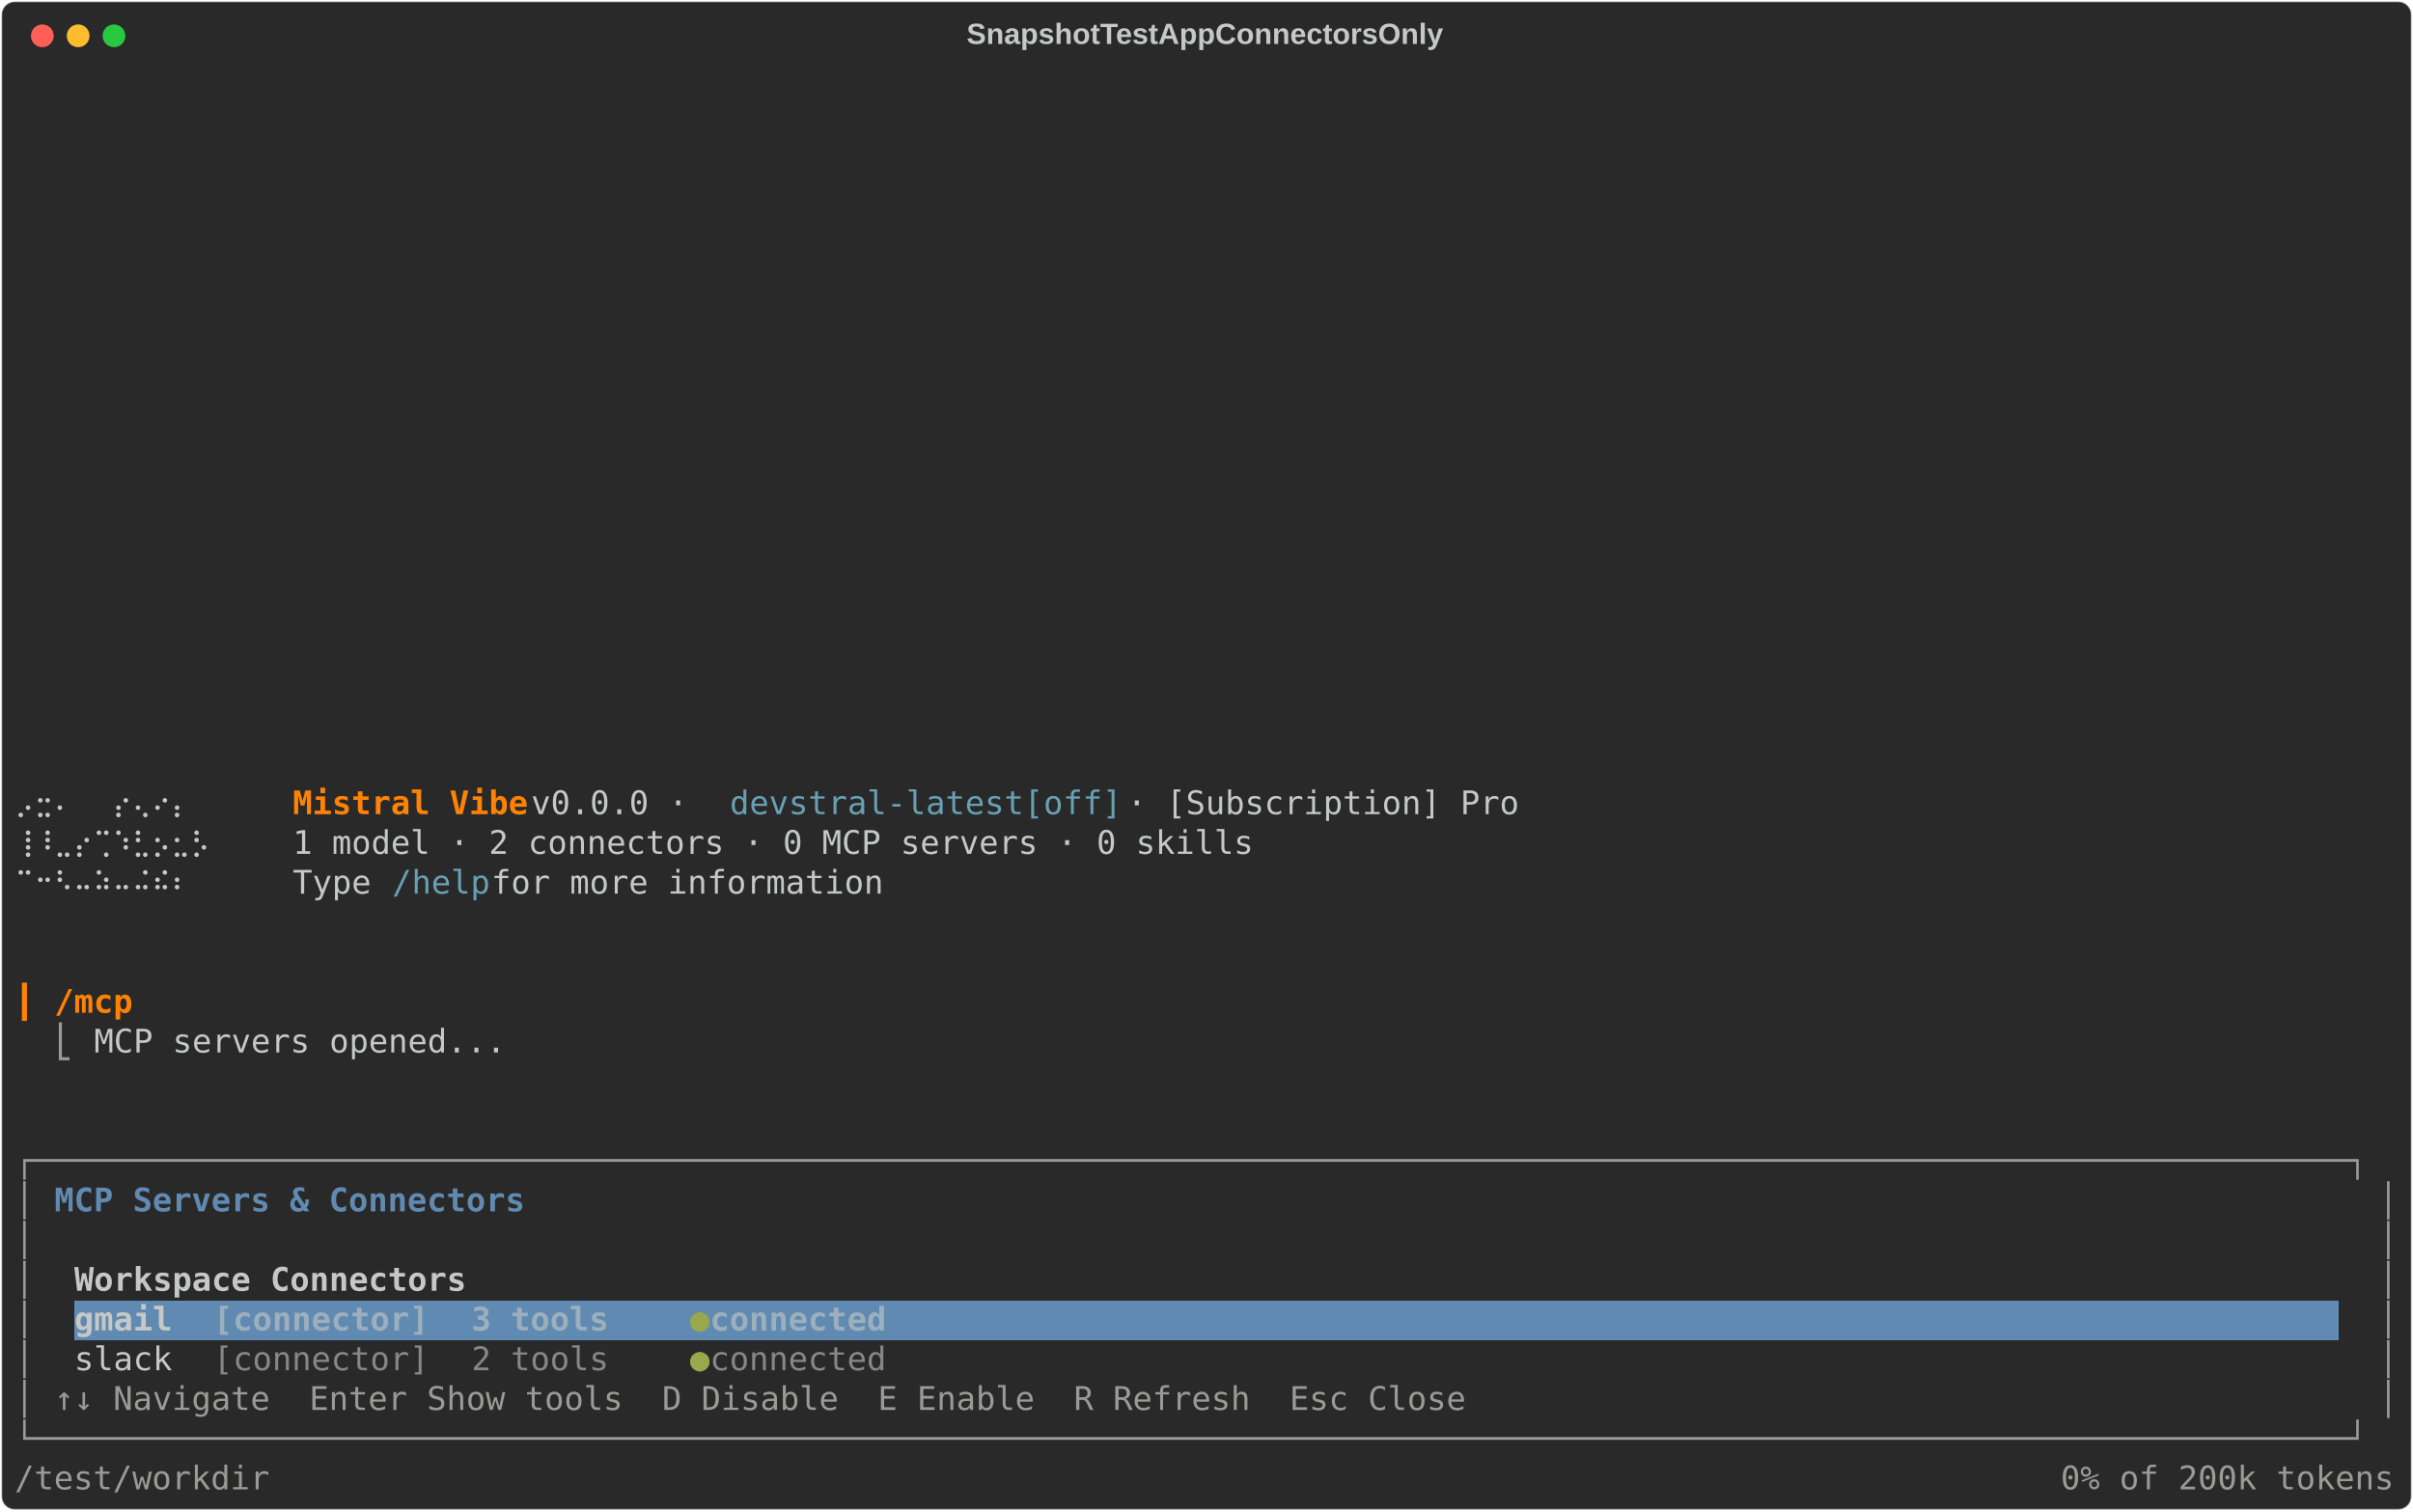
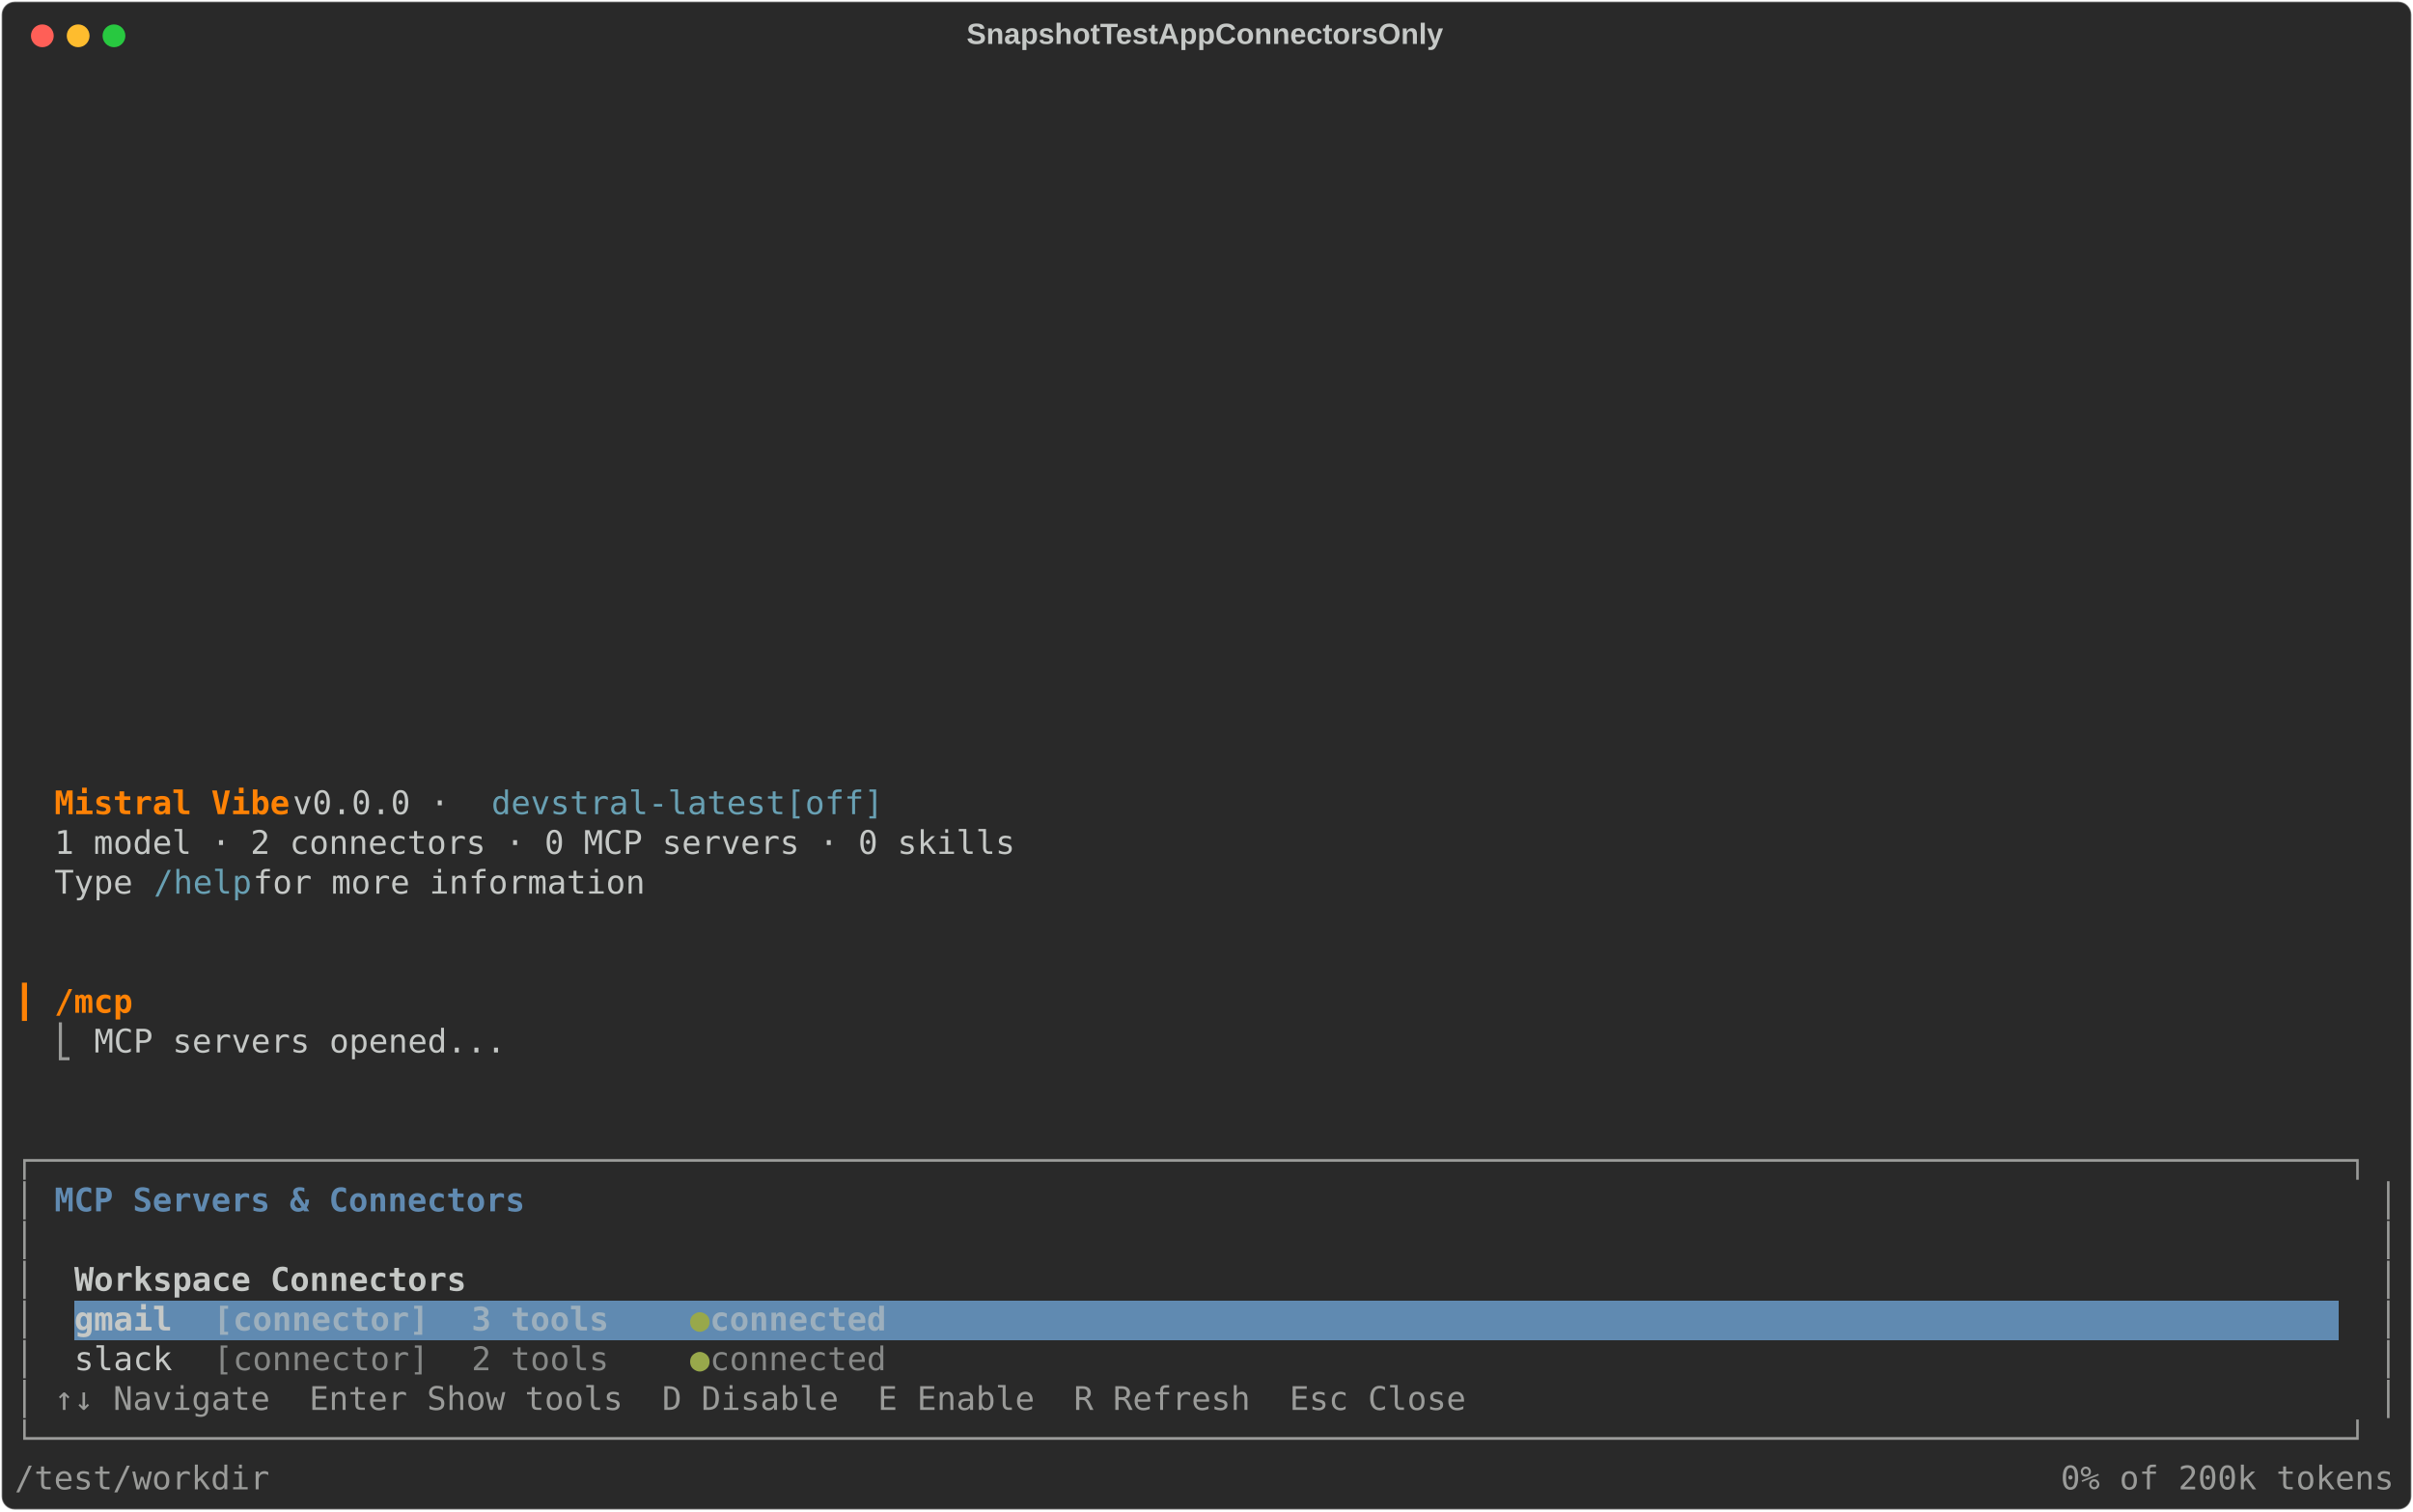
<svg xmlns="http://www.w3.org/2000/svg" class="rich-terminal" viewBox="0 0 1482 928.4">
  <style>

    @font-face {
        font-family: "Fira Code";
        src: local("FiraCode-Regular"),
                url("https://cdnjs.cloudflare.com/ajax/libs/firacode/6.2.0/woff2/FiraCode-Regular.woff2") format("woff2"),
                url("https://cdnjs.cloudflare.com/ajax/libs/firacode/6.2.0/woff/FiraCode-Regular.woff") format("woff");
        font-style: normal;
        font-weight: 400;
    }
    @font-face {
        font-family: "Fira Code";
        src: local("FiraCode-Bold"),
                url("https://cdnjs.cloudflare.com/ajax/libs/firacode/6.2.0/woff2/FiraCode-Bold.woff2") format("woff2"),
                url("https://cdnjs.cloudflare.com/ajax/libs/firacode/6.2.0/woff/FiraCode-Bold.woff") format("woff");
        font-style: bold;
        font-weight: 700;
    }

    .terminal-matrix {
        font-family: Fira Code, monospace;
        font-size: 20px;
        line-height: 24.4px;
        font-variant-east-asian: full-width;
    }

    .terminal-title {
        font-size: 18px;
        font-weight: bold;
        font-family: arial;
    }

    .terminal-r1 { fill: #c5c8c6 }
.terminal-r2 { fill: #ff8205;font-weight: bold }
.terminal-r3 { fill: #68a0b3 }
.terminal-r4 { fill: #ff8205 }
.terminal-r5 { fill: #9a9b99 }
.terminal-r6 { fill: #608ab1;font-weight: bold }
.terminal-r7 { fill: #c5c8c6;font-weight: bold }
.terminal-r8 { fill: #9cafbd;font-weight: bold }
.terminal-r9 { fill: #98a84b;font-weight: bold }
.terminal-r10 { fill: #868887 }
.terminal-r11 { fill: #98a84b }
    </style>
  <defs>
    <clipPath id="terminal-clip-terminal">
      <rect x="0" y="0" width="1463.0" height="877.4" />
    </clipPath>
    <clipPath id="terminal-line-0">
      <rect x="0" y="1.5" width="1464" height="24.65" />
    </clipPath>
    <clipPath id="terminal-line-1">
      <rect x="0" y="25.9" width="1464" height="24.65" />
    </clipPath>
    <clipPath id="terminal-line-2">
      <rect x="0" y="50.3" width="1464" height="24.65" />
    </clipPath>
    <clipPath id="terminal-line-3">
      <rect x="0" y="74.7" width="1464" height="24.65" />
    </clipPath>
    <clipPath id="terminal-line-4">
      <rect x="0" y="99.1" width="1464" height="24.65" />
    </clipPath>
    <clipPath id="terminal-line-5">
      <rect x="0" y="123.5" width="1464" height="24.65" />
    </clipPath>
    <clipPath id="terminal-line-6">
      <rect x="0" y="147.9" width="1464" height="24.65" />
    </clipPath>
    <clipPath id="terminal-line-7">
      <rect x="0" y="172.3" width="1464" height="24.65" />
    </clipPath>
    <clipPath id="terminal-line-8">
      <rect x="0" y="196.7" width="1464" height="24.65" />
    </clipPath>
    <clipPath id="terminal-line-9">
      <rect x="0" y="221.1" width="1464" height="24.65" />
    </clipPath>
    <clipPath id="terminal-line-10">
      <rect x="0" y="245.5" width="1464" height="24.65" />
    </clipPath>
    <clipPath id="terminal-line-11">
      <rect x="0" y="269.9" width="1464" height="24.65" />
    </clipPath>
    <clipPath id="terminal-line-12">
      <rect x="0" y="294.3" width="1464" height="24.65" />
    </clipPath>
    <clipPath id="terminal-line-13">
      <rect x="0" y="318.7" width="1464" height="24.65" />
    </clipPath>
    <clipPath id="terminal-line-14">
      <rect x="0" y="343.1" width="1464" height="24.65" />
    </clipPath>
    <clipPath id="terminal-line-15">
      <rect x="0" y="367.5" width="1464" height="24.65" />
    </clipPath>
    <clipPath id="terminal-line-16">
      <rect x="0" y="391.9" width="1464" height="24.65" />
    </clipPath>
    <clipPath id="terminal-line-17">
      <rect x="0" y="416.3" width="1464" height="24.65" />
    </clipPath>
    <clipPath id="terminal-line-18">
      <rect x="0" y="440.7" width="1464" height="24.65" />
    </clipPath>
    <clipPath id="terminal-line-19">
      <rect x="0" y="465.1" width="1464" height="24.65" />
    </clipPath>
    <clipPath id="terminal-line-20">
      <rect x="0" y="489.5" width="1464" height="24.65" />
    </clipPath>
    <clipPath id="terminal-line-21">
      <rect x="0" y="513.9" width="1464" height="24.65" />
    </clipPath>
    <clipPath id="terminal-line-22">
      <rect x="0" y="538.3" width="1464" height="24.65" />
    </clipPath>
    <clipPath id="terminal-line-23">
      <rect x="0" y="562.7" width="1464" height="24.65" />
    </clipPath>
    <clipPath id="terminal-line-24">
      <rect x="0" y="587.1" width="1464" height="24.65" />
    </clipPath>
    <clipPath id="terminal-line-25">
      <rect x="0" y="611.5" width="1464" height="24.65" />
    </clipPath>
    <clipPath id="terminal-line-26">
      <rect x="0" y="635.9" width="1464" height="24.65" />
    </clipPath>
    <clipPath id="terminal-line-27">
      <rect x="0" y="660.3" width="1464" height="24.65" />
    </clipPath>
    <clipPath id="terminal-line-28">
      <rect x="0" y="684.7" width="1464" height="24.65" />
    </clipPath>
    <clipPath id="terminal-line-29">
      <rect x="0" y="709.1" width="1464" height="24.65" />
    </clipPath>
    <clipPath id="terminal-line-30">
      <rect x="0" y="733.5" width="1464" height="24.65" />
    </clipPath>
    <clipPath id="terminal-line-31">
      <rect x="0" y="757.9" width="1464" height="24.65" />
    </clipPath>
    <clipPath id="terminal-line-32">
      <rect x="0" y="782.3" width="1464" height="24.65" />
    </clipPath>
    <clipPath id="terminal-line-33">
      <rect x="0" y="806.7" width="1464" height="24.65" />
    </clipPath>
    <clipPath id="terminal-line-34">
      <rect x="0" y="831.1" width="1464" height="24.65" />
    </clipPath>
  </defs>
  <rect fill="#292929" stroke="rgba(255,255,255,0.35)" stroke-width="1" x="1" y="1" width="1480" height="926.4" rx="8" />
  <text class="terminal-title" fill="#c5c8c6" text-anchor="middle" x="740" y="27">SnapshotTestAppConnectorsOnly</text>
  <g transform="translate(26,22)">
    <circle cx="0" cy="0" r="7" fill="#ff5f57" />
    <circle cx="22" cy="0" r="7" fill="#febc2e" />
    <circle cx="44" cy="0" r="7" fill="#28c840" />
  </g>
  <g transform="translate(9, 41)" clip-path="url(#terminal-clip-terminal)">
    <rect fill="#608ab1" x="36.6" y="757.9" width="85.4" height="24.65" shape-rendering="crispEdges" />
    <rect fill="#608ab1" x="122" y="757.9" width="158.6" height="24.65" shape-rendering="crispEdges" />
    <rect fill="#608ab1" x="280.6" y="757.9" width="109.8" height="24.65" shape-rendering="crispEdges" />
    <rect fill="#608ab1" x="390.4" y="757.9" width="24.4" height="24.65" shape-rendering="crispEdges" />
    <rect fill="#608ab1" x="414.8" y="757.9" width="12.2" height="24.65" shape-rendering="crispEdges" />
    <rect fill="#608ab1" x="427" y="757.9" width="122" height="24.65" shape-rendering="crispEdges" />
    <rect fill="#608ab1" x="549" y="757.9" width="878.4" height="24.65" shape-rendering="crispEdges" />
    <g class="terminal-matrix">
      <text class="terminal-r1" x="1464" y="20" textLength="12.2" clip-path="url(#terminal-line-0)">
</text>
      <text class="terminal-r1" x="1464" y="44.4" textLength="12.2" clip-path="url(#terminal-line-1)">
</text>
      <text class="terminal-r1" x="1464" y="68.8" textLength="12.2" clip-path="url(#terminal-line-2)">
</text>
      <text class="terminal-r1" x="1464" y="93.2" textLength="12.2" clip-path="url(#terminal-line-3)">
</text>
      <text class="terminal-r1" x="1464" y="117.6" textLength="12.2" clip-path="url(#terminal-line-4)">
</text>
      <text class="terminal-r1" x="1464" y="142" textLength="12.2" clip-path="url(#terminal-line-5)">
</text>
      <text class="terminal-r1" x="1464" y="166.4" textLength="12.2" clip-path="url(#terminal-line-6)">
</text>
      <text class="terminal-r1" x="1464" y="190.8" textLength="12.2" clip-path="url(#terminal-line-7)">
</text>
      <text class="terminal-r1" x="1464" y="215.2" textLength="12.2" clip-path="url(#terminal-line-8)">
</text>
      <text class="terminal-r1" x="1464" y="239.6" textLength="12.2" clip-path="url(#terminal-line-9)">
</text>
      <text class="terminal-r1" x="1464" y="264" textLength="12.2" clip-path="url(#terminal-line-10)">
</text>
      <text class="terminal-r1" x="1464" y="288.4" textLength="12.2" clip-path="url(#terminal-line-11)">
</text>
      <text class="terminal-r1" x="1464" y="312.8" textLength="12.2" clip-path="url(#terminal-line-12)">
</text>
      <text class="terminal-r1" x="1464" y="337.2" textLength="12.2" clip-path="url(#terminal-line-13)">
</text>
      <text class="terminal-r1" x="1464" y="361.6" textLength="12.2" clip-path="url(#terminal-line-14)">
</text>
      <text class="terminal-r1" x="1464" y="386" textLength="12.2" clip-path="url(#terminal-line-15)">
</text>
      <text class="terminal-r1" x="1464" y="410.4" textLength="12.2" clip-path="url(#terminal-line-16)">
</text>
      <text class="terminal-r1" x="1464" y="434.8" textLength="12.2" clip-path="url(#terminal-line-17)">
</text>
-       <text class="terminal-r1" x="0" y="459.2" textLength="134.2" clip-path="url(#terminal-line-18)">  ⡠⣒⠄  ⡔⢄⠔⡄</text>
-       <text class="terminal-r2" x="170.8" y="459.2" textLength="146.4" clip-path="url(#terminal-line-18)">Mistral Vibe</text>
-       <text class="terminal-r1" x="317.2" y="459.2" textLength="122" clip-path="url(#terminal-line-18)"> v0.0.0 · </text>
-       <text class="terminal-r3" x="439.2" y="459.2" textLength="244" clip-path="url(#terminal-line-18)">devstral-latest[off]</text>
-       <text class="terminal-r1" x="683.2" y="459.2" textLength="256.2" clip-path="url(#terminal-line-18)"> · [Subscription] Pro</text>
+       <text class="terminal-r2" x="24.4" y="459.2" textLength="146.4" clip-path="url(#terminal-line-18)">Mistral Vibe</text>
+       <text class="terminal-r1" x="170.8" y="459.2" textLength="122" clip-path="url(#terminal-line-18)"> v0.0.0 · </text>
+       <text class="terminal-r3" x="292.8" y="459.2" textLength="244" clip-path="url(#terminal-line-18)">devstral-latest[off]</text>
      <text class="terminal-r1" x="1464" y="459.2" textLength="12.2" clip-path="url(#terminal-line-18)">
</text>
-       <text class="terminal-r1" x="0" y="483.6" textLength="134.2" clip-path="url(#terminal-line-19)"> ⢸⠸⣀⡔⢉⠱⣃⡢⣂⡣</text>
-       <text class="terminal-r1" x="170.8" y="483.6" textLength="597.8" clip-path="url(#terminal-line-19)">1 model · 2 connectors · 0 MCP servers · 0 skills</text>
+       <text class="terminal-r1" x="24.4" y="483.6" textLength="597.8" clip-path="url(#terminal-line-19)">1 model · 2 connectors · 0 MCP servers · 0 skills</text>
      <text class="terminal-r1" x="1464" y="483.6" textLength="12.2" clip-path="url(#terminal-line-19)">
</text>
-       <text class="terminal-r1" x="0" y="508" textLength="134.2" clip-path="url(#terminal-line-20)">  ⠉⠒⠣⠤⠵⠤⠬⠮⠆</text>
-       <text class="terminal-r1" x="170.8" y="508" textLength="61" clip-path="url(#terminal-line-20)">Type </text>
-       <text class="terminal-r3" x="231.8" y="508" textLength="61" clip-path="url(#terminal-line-20)">/help</text>
-       <text class="terminal-r1" x="292.8" y="508" textLength="256.2" clip-path="url(#terminal-line-20)"> for more information</text>
+       <text class="terminal-r1" x="24.4" y="508" textLength="61" clip-path="url(#terminal-line-20)">Type </text>
+       <text class="terminal-r3" x="85.4" y="508" textLength="61" clip-path="url(#terminal-line-20)">/help</text>
+       <text class="terminal-r1" x="146.4" y="508" textLength="256.2" clip-path="url(#terminal-line-20)"> for more information</text>
      <text class="terminal-r1" x="1464" y="508" textLength="12.2" clip-path="url(#terminal-line-20)">
</text>
      <text class="terminal-r1" x="1464" y="532.4" textLength="12.2" clip-path="url(#terminal-line-21)">
</text>
      <text class="terminal-r1" x="1464" y="556.8" textLength="12.2" clip-path="url(#terminal-line-22)">
</text>
      <text class="terminal-r4" x="0" y="581.2" textLength="12.2" clip-path="url(#terminal-line-23)">┃</text>
      <text class="terminal-r2" x="24.4" y="581.2" textLength="48.8" clip-path="url(#terminal-line-23)">/mcp</text>
      <text class="terminal-r1" x="1464" y="581.2" textLength="12.2" clip-path="url(#terminal-line-23)">
</text>
      <text class="terminal-r5" x="24.4" y="605.6" textLength="12.2" clip-path="url(#terminal-line-24)">⎣</text>
      <text class="terminal-r1" x="48.8" y="605.6" textLength="256.2" clip-path="url(#terminal-line-24)">MCP servers opened...</text>
      <text class="terminal-r1" x="1464" y="605.6" textLength="12.2" clip-path="url(#terminal-line-24)">
</text>
      <text class="terminal-r1" x="1464" y="630" textLength="12.2" clip-path="url(#terminal-line-25)">
</text>
      <text class="terminal-r1" x="1464" y="654.4" textLength="12.2" clip-path="url(#terminal-line-26)">
</text>
      <text class="terminal-r5" x="0" y="678.8" textLength="1464" clip-path="url(#terminal-line-27)">┌──────────────────────────────────────────────────────────────────────────────────────────────────────────────────────┐</text>
      <text class="terminal-r1" x="1464" y="678.8" textLength="12.2" clip-path="url(#terminal-line-27)">
</text>
      <text class="terminal-r5" x="0" y="703.2" textLength="12.2" clip-path="url(#terminal-line-28)">│</text>
      <text class="terminal-r6" x="24.4" y="703.2" textLength="292.8" clip-path="url(#terminal-line-28)">MCP Servers &amp; Connectors</text>
      <text class="terminal-r5" x="1451.8" y="703.2" textLength="12.2" clip-path="url(#terminal-line-28)">│</text>
      <text class="terminal-r1" x="1464" y="703.2" textLength="12.2" clip-path="url(#terminal-line-28)">
</text>
      <text class="terminal-r5" x="0" y="727.6" textLength="12.2" clip-path="url(#terminal-line-29)">│</text>
      <text class="terminal-r5" x="1451.8" y="727.6" textLength="12.2" clip-path="url(#terminal-line-29)">│</text>
      <text class="terminal-r1" x="1464" y="727.6" textLength="12.2" clip-path="url(#terminal-line-29)">
</text>
      <text class="terminal-r5" x="0" y="752" textLength="12.2" clip-path="url(#terminal-line-30)">│</text>
      <text class="terminal-r7" x="36.6" y="752" textLength="244" clip-path="url(#terminal-line-30)">Workspace Connectors</text>
      <text class="terminal-r5" x="1451.8" y="752" textLength="12.2" clip-path="url(#terminal-line-30)">│</text>
      <text class="terminal-r1" x="1464" y="752" textLength="12.2" clip-path="url(#terminal-line-30)">
</text>
      <text class="terminal-r5" x="0" y="776.4" textLength="12.2" clip-path="url(#terminal-line-31)">│</text>
      <text class="terminal-r7" x="36.6" y="776.4" textLength="85.4" clip-path="url(#terminal-line-31)">  gmail</text>
      <text class="terminal-r8" x="122" y="776.4" textLength="158.6" clip-path="url(#terminal-line-31)">  [connector]</text>
      <text class="terminal-r8" x="280.6" y="776.4" textLength="109.8" clip-path="url(#terminal-line-31)">  3 tools</text>
      <text class="terminal-r9" x="414.8" y="776.4" textLength="12.2" clip-path="url(#terminal-line-31)">●</text>
      <text class="terminal-r8" x="427" y="776.4" textLength="122" clip-path="url(#terminal-line-31)"> connected</text>
      <text class="terminal-r5" x="1451.8" y="776.4" textLength="12.2" clip-path="url(#terminal-line-31)">│</text>
      <text class="terminal-r1" x="1464" y="776.4" textLength="12.2" clip-path="url(#terminal-line-31)">
</text>
      <text class="terminal-r5" x="0" y="800.8" textLength="12.2" clip-path="url(#terminal-line-32)">│</text>
      <text class="terminal-r1" x="36.6" y="800.8" textLength="85.4" clip-path="url(#terminal-line-32)">  slack</text>
      <text class="terminal-r10" x="122" y="800.8" textLength="158.6" clip-path="url(#terminal-line-32)">  [connector]</text>
      <text class="terminal-r10" x="280.6" y="800.8" textLength="109.8" clip-path="url(#terminal-line-32)">  2 tools</text>
      <text class="terminal-r11" x="414.8" y="800.8" textLength="12.2" clip-path="url(#terminal-line-32)">●</text>
      <text class="terminal-r10" x="427" y="800.8" textLength="122" clip-path="url(#terminal-line-32)"> connected</text>
      <text class="terminal-r5" x="1451.8" y="800.8" textLength="12.2" clip-path="url(#terminal-line-32)">│</text>
      <text class="terminal-r1" x="1464" y="800.8" textLength="12.2" clip-path="url(#terminal-line-32)">
</text>
      <text class="terminal-r5" x="0" y="825.2" textLength="12.2" clip-path="url(#terminal-line-33)">│</text>
      <text class="terminal-r5" x="24.4" y="825.2" textLength="878.4" clip-path="url(#terminal-line-33)">↑↓ Navigate  Enter Show tools  D Disable  E Enable  R Refresh  Esc Close</text>
      <text class="terminal-r5" x="1451.8" y="825.2" textLength="12.2" clip-path="url(#terminal-line-33)">│</text>
      <text class="terminal-r1" x="1464" y="825.2" textLength="12.2" clip-path="url(#terminal-line-33)">
</text>
      <text class="terminal-r5" x="0" y="849.6" textLength="1464" clip-path="url(#terminal-line-34)">└──────────────────────────────────────────────────────────────────────────────────────────────────────────────────────┘</text>
      <text class="terminal-r1" x="1464" y="849.6" textLength="12.2" clip-path="url(#terminal-line-34)">
</text>
      <text class="terminal-r5" x="0" y="874" textLength="158.6" clip-path="url(#terminal-line-35)">/test/workdir</text>
      <text class="terminal-r5" x="1256.6" y="874" textLength="207.4" clip-path="url(#terminal-line-35)">0% of 200k tokens</text>
    </g>
  </g>
</svg>
